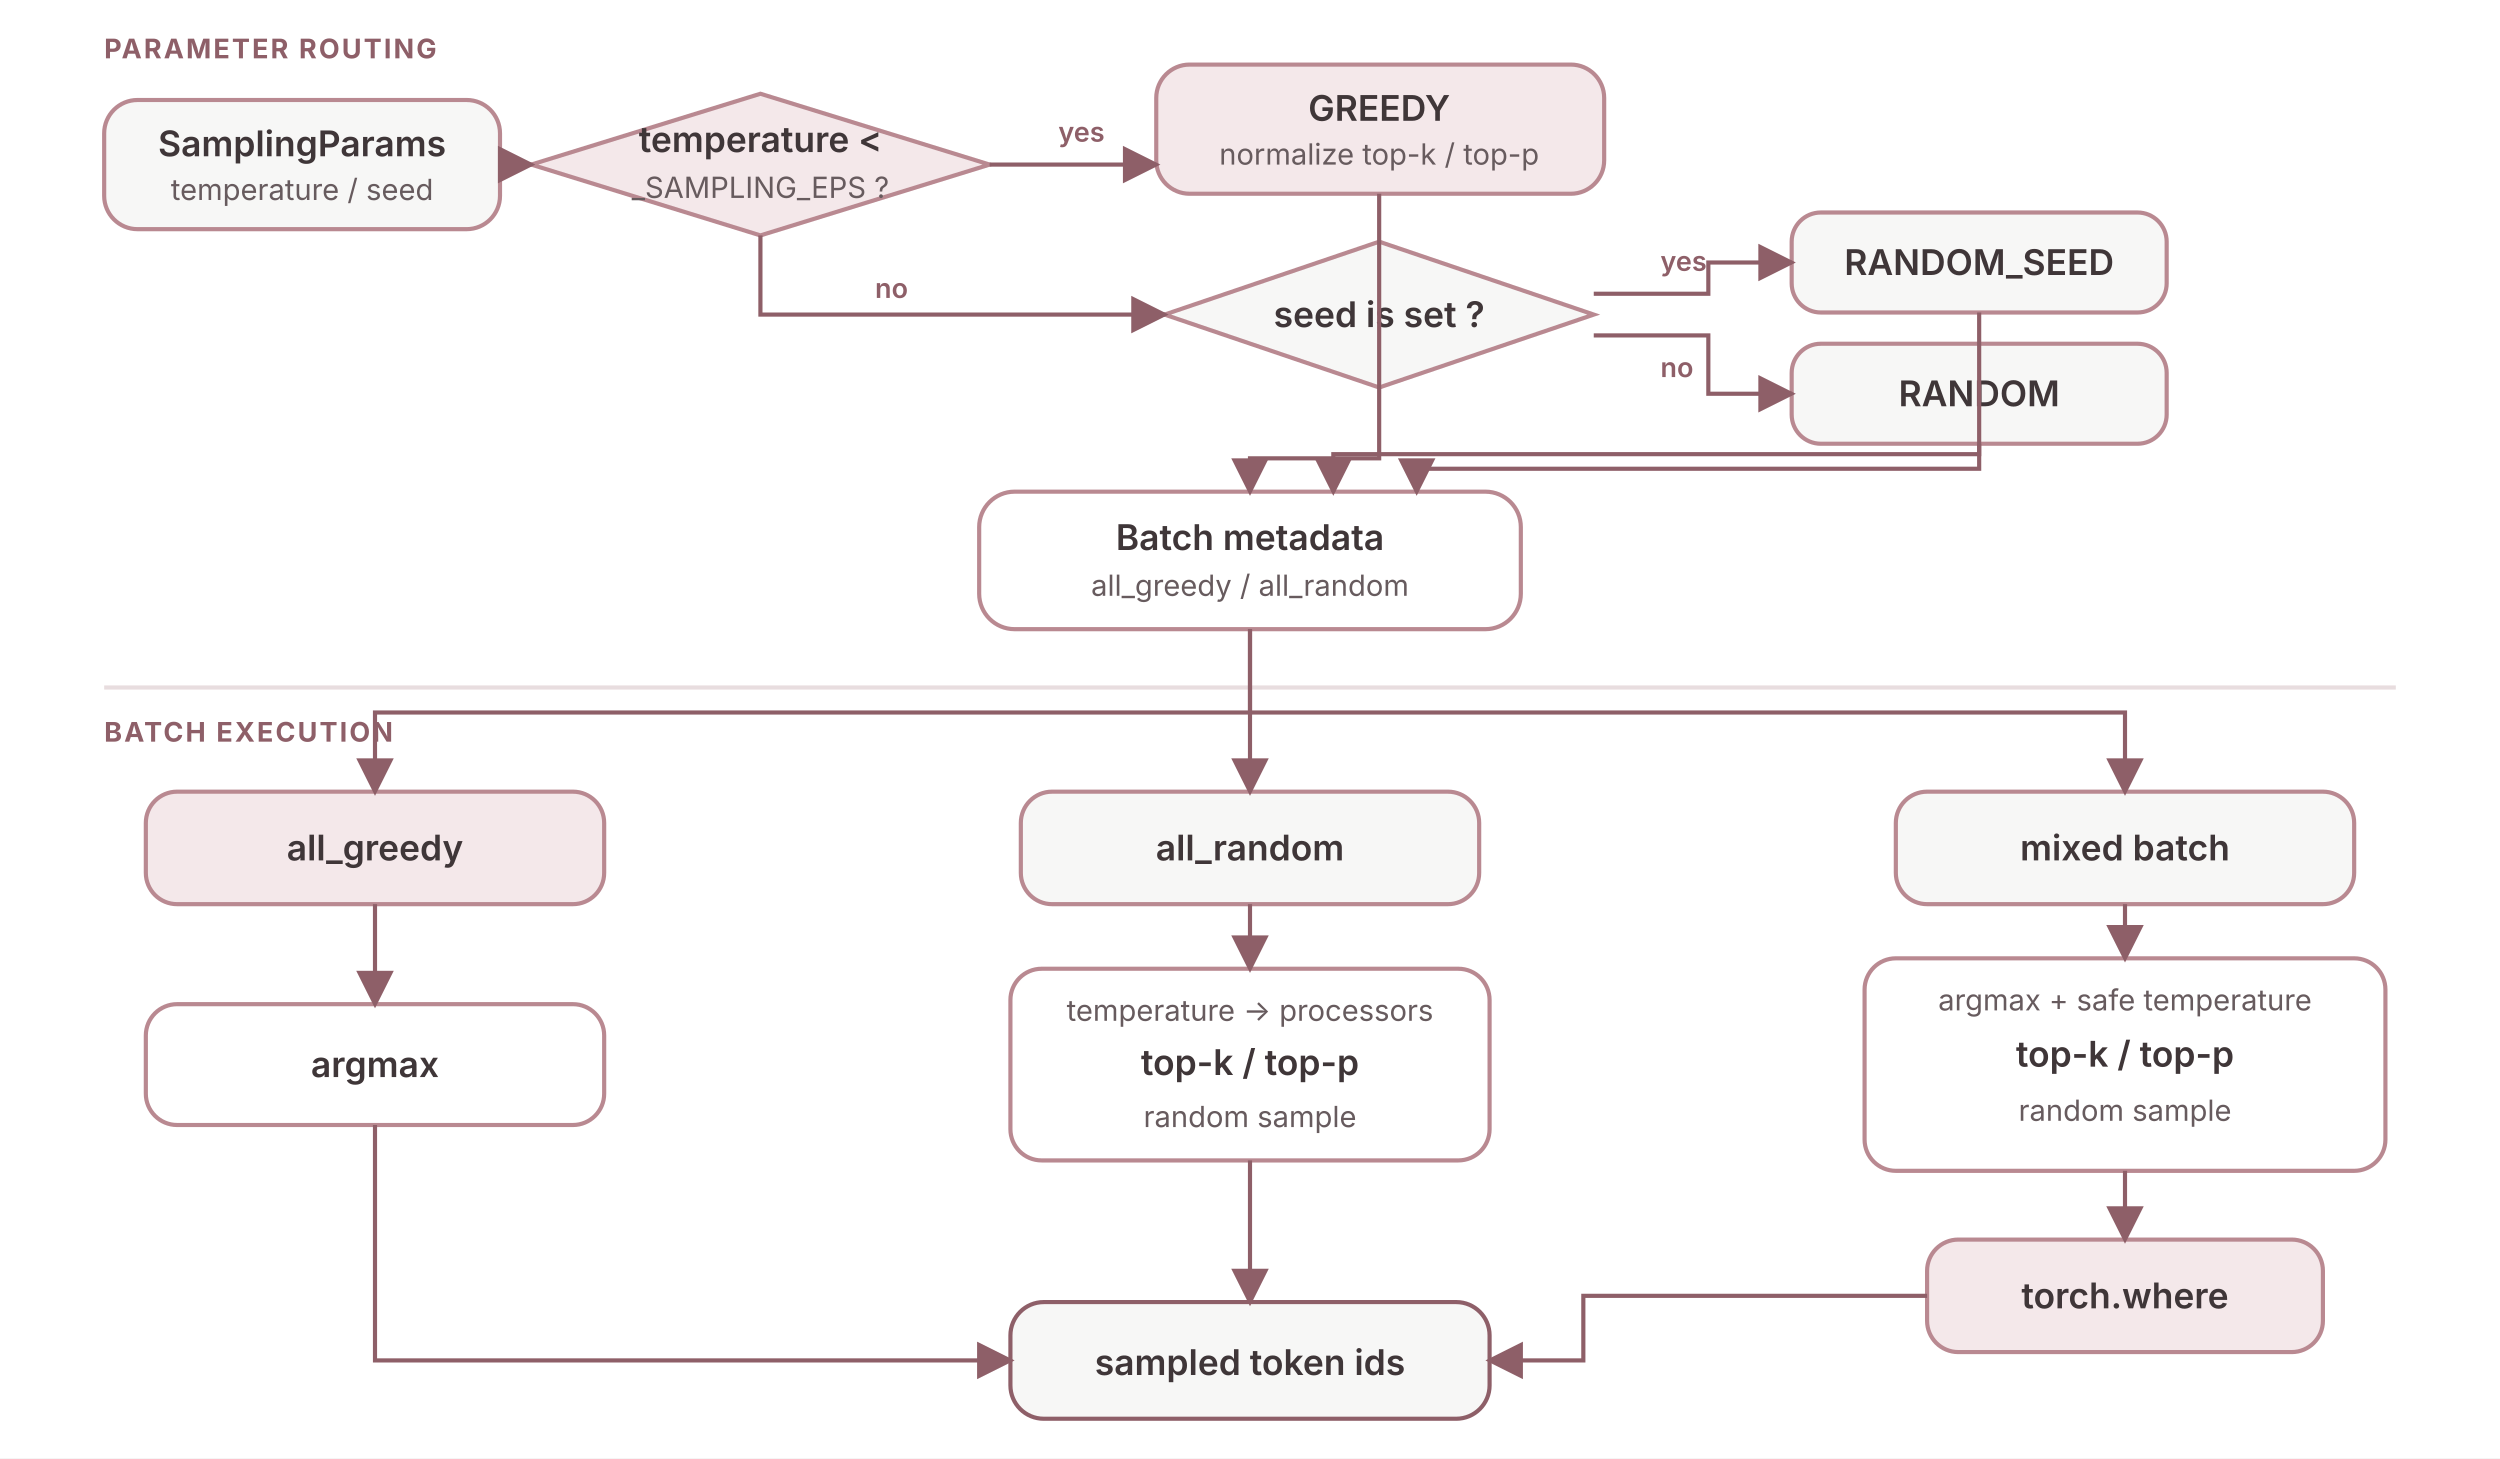
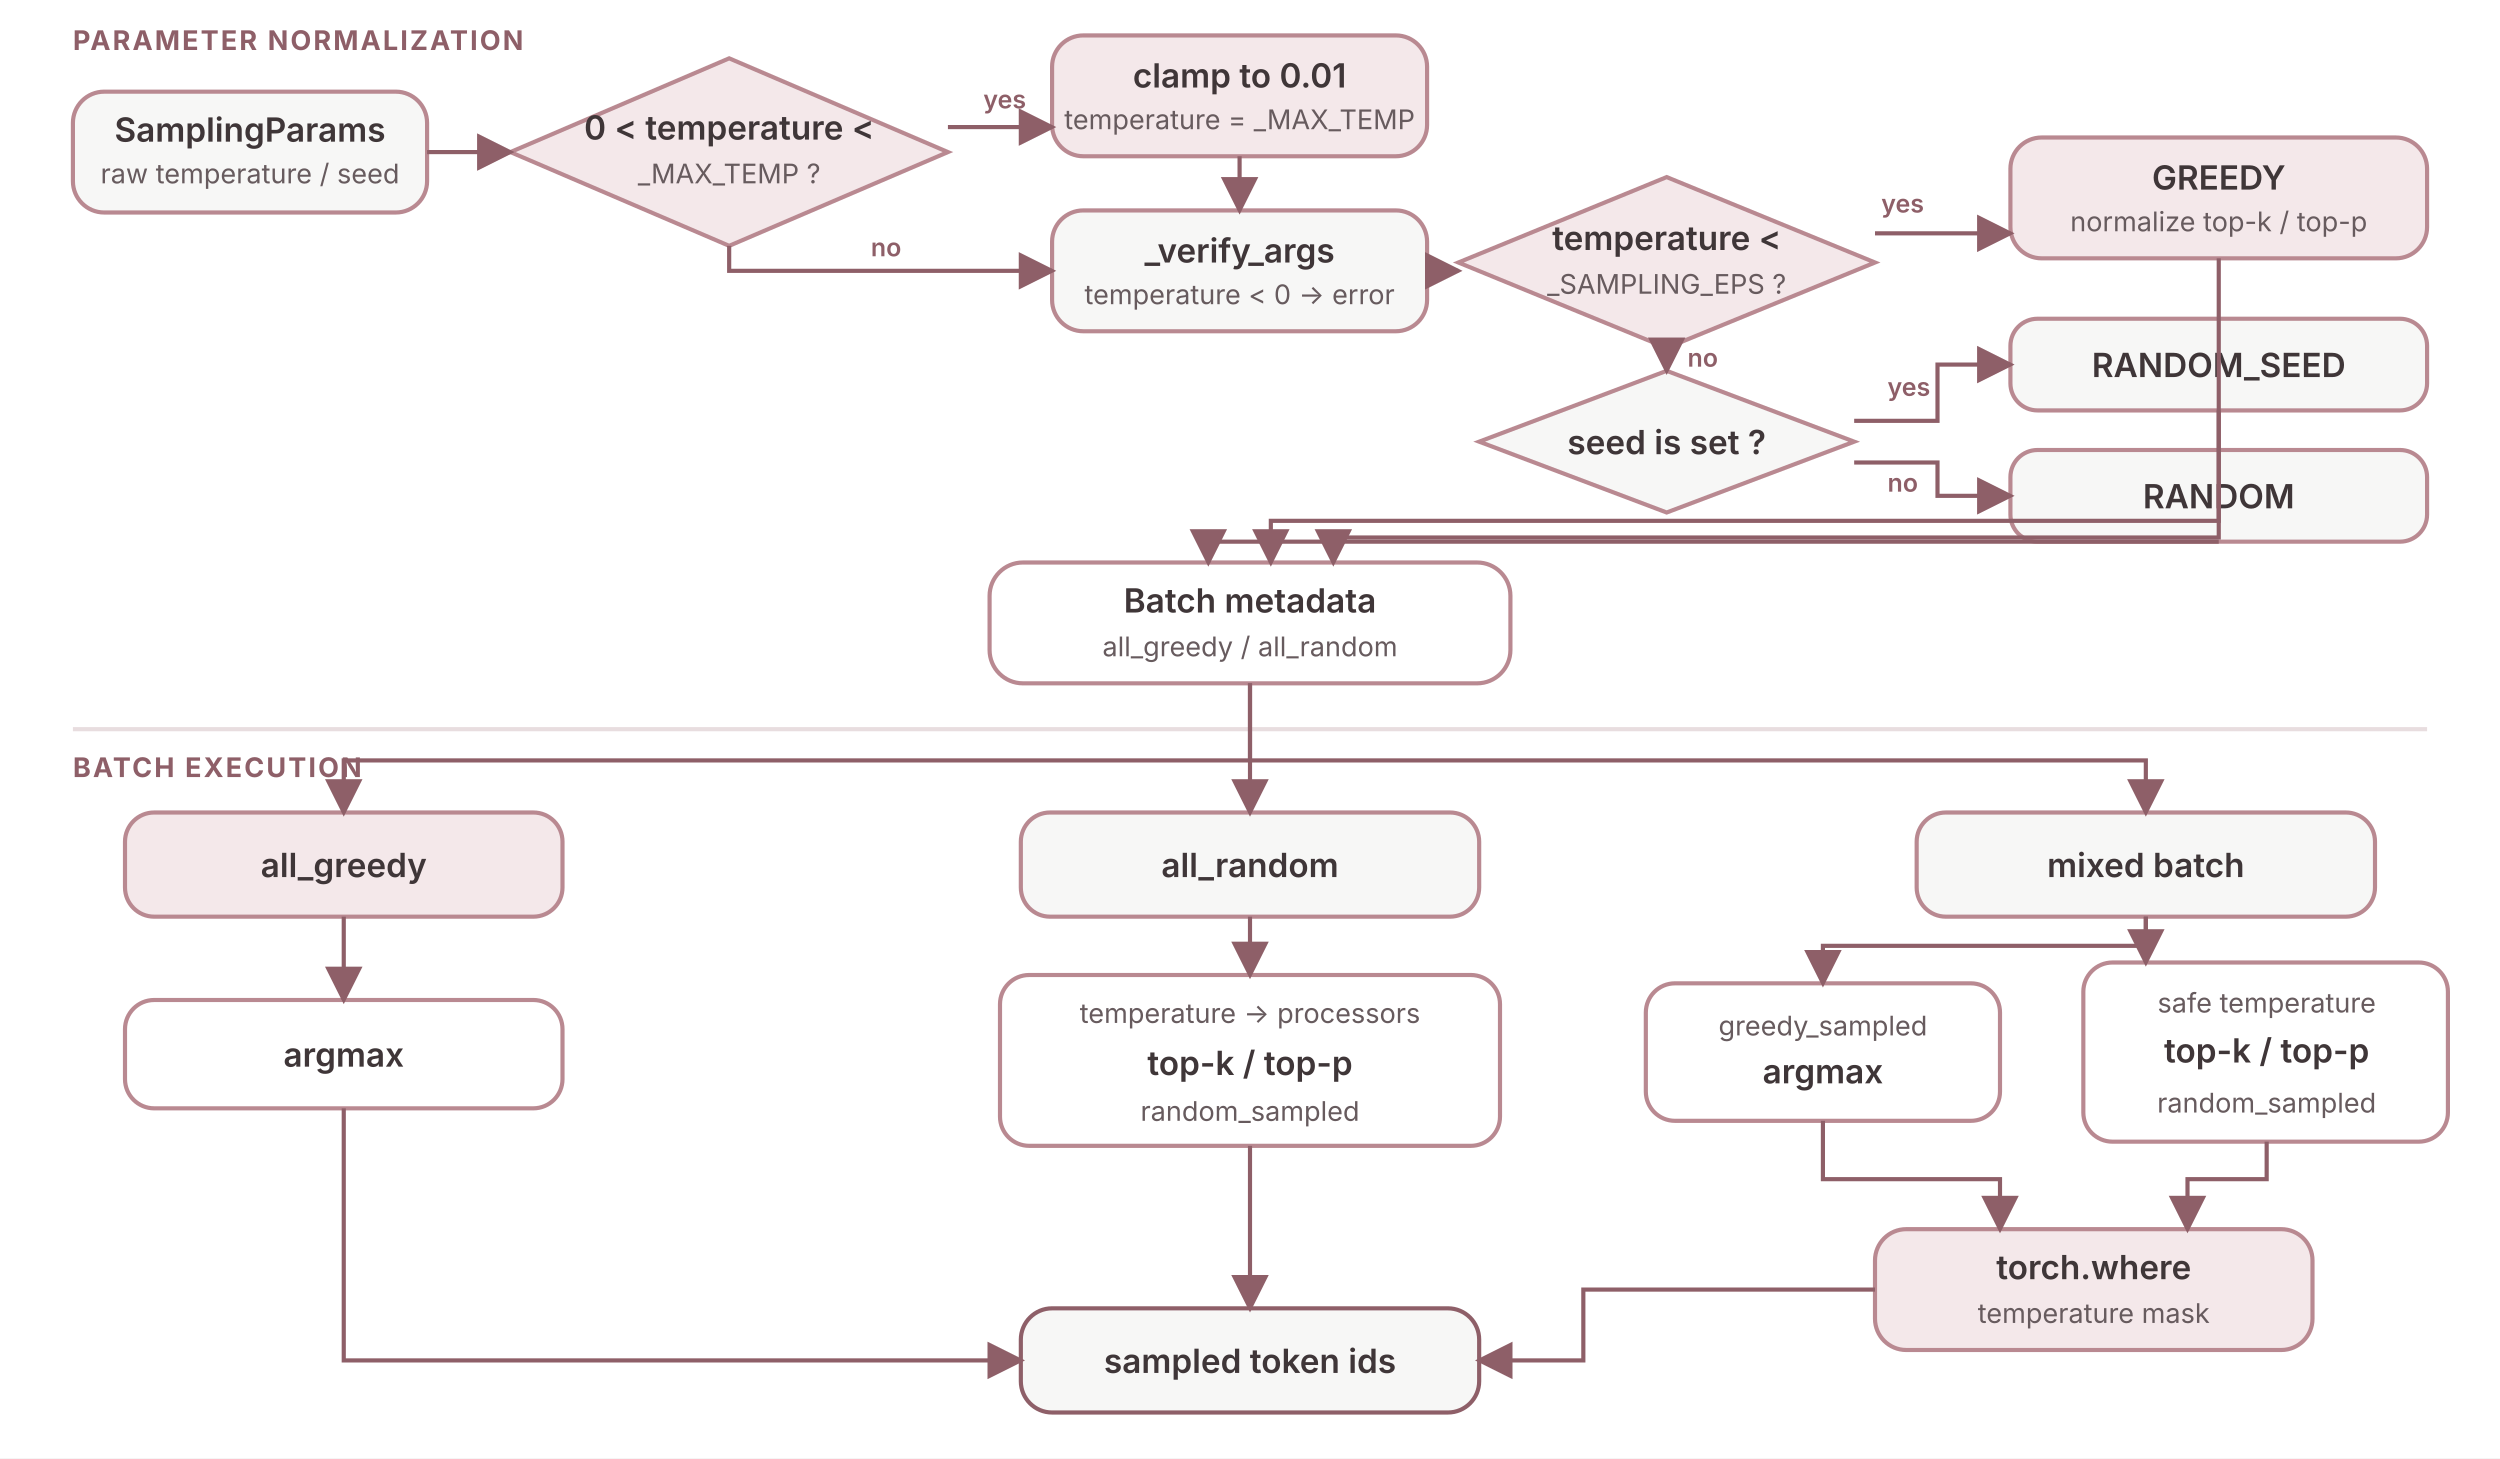
<svg xmlns="http://www.w3.org/2000/svg" viewBox="0 0 1200 700" role="img" aria-labelledby="title desc">
  <defs>
    <marker id="arrow" markerWidth="9" markerHeight="9" refX="8" refY="4.5" orient="auto" markerUnits="strokeWidth">
      <path d="M0,0 L9,4.5 L0,9 Z" fill="#8e5f68" />
    </marker>
    <style>
      .node { fill: #f7f7f6; stroke: #b98991; stroke-width: 2; }
      .accent { fill: #f4e8ea; stroke: #b98991; stroke-width: 2; }
      .paper { fill: #fff; stroke: #b98991; stroke-width: 2; }
      .edge { fill: none; stroke: #8e5f68; stroke-width: 2; marker-end: url(#arrow); }
-       .label { fill: #3f3638; font: 600 17px Inter, "Noto Sans SC", sans-serif; text-anchor: middle; }
-       .small { fill: #675b5e; font: 14px Inter, "Noto Sans SC", sans-serif; text-anchor: middle; }
-       .edge-label { fill: #8e5f68; font: 600 13px Inter, sans-serif; }
-       .lane { fill: #8e5f68; font: 700 13px Inter, sans-serif; letter-spacing: 1px; text-transform: uppercase; }
+       .label { fill: #3f3638; font: 600 16px Inter, "Noto Sans SC", sans-serif; text-anchor: middle; }
+       .small { fill: #675b5e; font: 13px Inter, "Noto Sans SC", sans-serif; text-anchor: middle; }
+       .edge-label { fill: #8e5f68; font: 600 12px Inter, sans-serif; }
+       .lane { fill: #8e5f68; font: 700 13px Inter, sans-serif; letter-spacing: 1px; }
    </style>
  </defs>
  <rect width="1200" height="700" fill="#fff" />
-   <text x="50" y="28" class="lane">PARAMETER ROUTING</text>
-   <rect x="50" y="48" width="190" height="62" rx="16" class="node" />
-   <text x="145" y="75" class="label">SamplingParams</text>
-   <text x="145" y="96" class="small">temperature / seed</text>
-   <path d="M365 45 L475 79 L365 113 L255 79 Z" class="accent" />
-   <text x="365" y="73" class="label">temperature &lt;</text>
-   <text x="365" y="95" class="small">_SAMPLING_EPS ?</text>
-   <rect x="555" y="31" width="215" height="62" rx="16" class="accent" />
-   <text x="662" y="58" class="label">GREEDY</text>
-   <text x="662" y="79" class="small">normalize top-k / top-p</text>
-   <path d="M662 116 L765 151 L662 186 L559 151 Z" class="node" />
-   <text x="662" y="157" class="label">seed is set ?</text>
-   <rect x="860" y="102" width="180" height="48" rx="14" class="node" />
-   <text x="950" y="132" class="label">RANDOM_SEED</text>
-   <rect x="860" y="165" width="180" height="48" rx="14" class="node" />
-   <text x="950" y="195" class="label">RANDOM</text>
-   <path d="M240 79 H255" class="edge" />
-   <path d="M475 79 H555" class="edge" />
-   <text x="508" y="68" class="edge-label">yes</text>
-   <path d="M365 113 V151 H559" class="edge" />
-   <text x="420" y="143" class="edge-label">no</text>
-   <path d="M765 141 H820 V126 H860" class="edge" />
-   <text x="797" y="130" class="edge-label">yes</text>
-   <path d="M765 161 H820 V189 H860" class="edge" />
-   <text x="797" y="181" class="edge-label">no</text>
-   <rect x="470" y="236" width="260" height="66" rx="17" class="paper" />
-   <text x="600" y="264" class="label">Batch metadata</text>
-   <text x="600" y="286" class="small">all_greedy / all_random</text>
-   <path d="M662 93 V220 H600 V236" class="edge" />
-   <path d="M950 150 V218 H640 V236" class="edge" />
-   <path d="M950 213 V225 H680 V236" class="edge" />
-   <line x1="50" y1="330" x2="1150" y2="330" stroke="#e8dddf" stroke-width="2" />
-   <text x="50" y="356" class="lane">BATCH EXECUTION</text>
-   <rect x="70" y="380" width="220" height="54" rx="15" class="accent" />
-   <text x="180" y="413" class="label">all_greedy</text>
-   <rect x="490" y="380" width="220" height="54" rx="15" class="node" />
-   <text x="600" y="413" class="label">all_random</text>
-   <rect x="910" y="380" width="220" height="54" rx="15" class="node" />
-   <text x="1020" y="413" class="label">mixed batch</text>
-   <path d="M600 302 V342 H180 V380" class="edge" />
-   <path d="M600 302 V380" class="edge" />
-   <path d="M600 342 H1020 V380" class="edge" />
-   <rect x="70" y="482" width="220" height="58" rx="15" class="paper" />
-   <text x="180" y="517" class="label">argmax</text>
-   <rect x="485" y="465" width="230" height="92" rx="15" class="paper" />
-   <text x="600" y="490" class="small">temperature → processors</text>
+   <text x="35" y="24" class="lane">PARAMETER NORMALIZATION</text>
+   <rect x="35" y="44" width="170" height="58" rx="15" class="node" />
+   <text x="120" y="68" class="label">SamplingParams</text>
+   <text x="120" y="88" class="small">raw temperature / seed</text>
+   <path d="M245 28 L350 73 L245 118 L140 73 Z" class="accent" transform="translate(105 0)" />
+   <text x="350" y="67" class="label">0 &lt; temperature &lt;</text>
+   <text x="350" y="88" class="small">_MAX_TEMP ?</text>
+   <rect x="505" y="17" width="180" height="58" rx="15" class="accent" />
+   <text x="595" y="42" class="label">clamp to 0.01</text>
+   <text x="595" y="62" class="small">temperature = _MAX_TEMP</text>
+   <rect x="505" y="101" width="180" height="58" rx="15" class="node" />
+   <text x="595" y="126" class="label">_verify_args</text>
+   <text x="595" y="146" class="small">temperature &lt; 0 → error</text>
+   <path d="M800 85 L900 126 L800 167 L700 126 Z" class="accent" />
+   <text x="800" y="120" class="label">temperature &lt;</text>
+   <text x="800" y="141" class="small">_SAMPLING_EPS ?</text>
+   <rect x="965" y="66" width="200" height="58" rx="15" class="accent" />
+   <text x="1065" y="91" class="label">GREEDY</text>
+   <text x="1065" y="111" class="small">normalize top-k / top-p</text>
+   <path d="M800 178 L890 212 L800 246 L710 212 Z" class="node" />
+   <text x="800" y="218" class="label">seed is set ?</text>
+   <rect x="965" y="153" width="200" height="44" rx="13" class="node" />
+   <text x="1065" y="181" class="label">RANDOM_SEED</text>
+   <rect x="965" y="216" width="200" height="44" rx="13" class="node" />
+   <text x="1065" y="244" class="label">RANDOM</text>
+   <path d="M205 73 H245" class="edge" />
+   <path d="M455 61 H505" class="edge" />
+   <text x="472" y="52" class="edge-label">yes</text>
+   <path d="M350 118 V130 H505" class="edge" />
+   <text x="418" y="123" class="edge-label">no</text>
+   <path d="M595 75 V101" class="edge" />
+   <path d="M685 130 H700" class="edge" />
+   <path d="M900 112 H965" class="edge" />
+   <text x="903" y="102" class="edge-label">yes</text>
+   <path d="M800 167 V178" class="edge" />
+   <text x="810" y="176" class="edge-label">no</text>
+   <path d="M890 202 H930 V175 H965" class="edge" />
+   <text x="906" y="190" class="edge-label">yes</text>
+   <path d="M890 222 H930 V238 H965" class="edge" />
+   <text x="906" y="236" class="edge-label">no</text>
+   <rect x="475" y="270" width="250" height="58" rx="16" class="paper" />
+   <text x="600" y="294" class="label">Batch metadata</text>
+   <text x="600" y="315" class="small">all_greedy / all_random</text>
+   <path d="M1065 124 V258 H640 V270" class="edge" />
+   <path d="M1065 197 V250 H610 V270" class="edge" />
+   <path d="M1065 260 H580 V270" class="edge" />
+   <line x1="35" y1="350" x2="1165" y2="350" stroke="#e8dddf" stroke-width="2" />
+   <text x="35" y="373" class="lane">BATCH EXECUTION</text>
+   <rect x="60" y="390" width="210" height="50" rx="14" class="accent" />
+   <text x="165" y="421" class="label">all_greedy</text>
+   <rect x="490" y="390" width="220" height="50" rx="14" class="node" />
+   <text x="600" y="421" class="label">all_random</text>
+   <rect x="920" y="390" width="220" height="50" rx="14" class="node" />
+   <text x="1030" y="421" class="label">mixed batch</text>
+   <path d="M600 328 V365 H165 V390" class="edge" />
+   <path d="M600 328 V390" class="edge" />
+   <path d="M600 365 H1030 V390" class="edge" />
+   <rect x="60" y="480" width="210" height="52" rx="14" class="paper" />
+   <text x="165" y="512" class="label">argmax</text>
+   <path d="M165 440 V480" class="edge" />
+   <rect x="480" y="468" width="240" height="82" rx="14" class="paper" />
+   <text x="600" y="491" class="small">temperature → processors</text>
  <text x="600" y="516" class="label">top-k / top-p</text>
-   <text x="600" y="541" class="small">random sample</text>
-   <rect x="895" y="460" width="250" height="102" rx="15" class="paper" />
-   <text x="1020" y="485" class="small">argmax + safe temperature</text>
-   <text x="1020" y="512" class="label">top-k / top-p</text>
-   <text x="1020" y="538" class="small">random sample</text>
-   <path d="M180 434 V482" class="edge" />
-   <path d="M600 434 V465" class="edge" />
-   <path d="M1020 434 V460" class="edge" />
-   <rect x="925" y="595" width="190" height="54" rx="15" class="accent" />
-   <text x="1020" y="628" class="label">torch.where</text>
-   <path d="M1020 562 V595" class="edge" />
-   <rect x="485" y="625" width="230" height="56" rx="16" fill="#f7f7f6" stroke="#8e5f68" stroke-width="2" />
-   <text x="600" y="660" class="label">sampled token ids</text>
-   <path d="M180 540 V653 H485" class="edge" />
-   <path d="M600 557 V625" class="edge" />
-   <path d="M925 622 H760 V653 H715" class="edge" />
+   <text x="600" y="538" class="small">random_sampled</text>
+   <path d="M600 440 V468" class="edge" />
+   <rect x="790" y="472" width="170" height="66" rx="14" class="paper" />
+   <text x="875" y="497" class="small">greedy_sampled</text>
+   <text x="875" y="520" class="label">argmax</text>
+   <rect x="1000" y="462" width="175" height="86" rx="14" class="paper" />
+   <text x="1088" y="486" class="small">safe temperature</text>
+   <text x="1088" y="510" class="label">top-k / top-p</text>
+   <text x="1088" y="534" class="small">random_sampled</text>
+   <path d="M1030 440 V454 H875 V472" class="edge" />
+   <path d="M1030 440 V462" class="edge" />
+   <rect x="900" y="590" width="210" height="58" rx="15" class="accent" />
+   <text x="1005" y="614" class="label">torch.where</text>
+   <text x="1005" y="635" class="small">temperature mask</text>
+   <path d="M875 538 V566 H960 V590" class="edge" />
+   <path d="M1088 548 V566 H1050 V590" class="edge" />
+   <rect x="490" y="628" width="220" height="50" rx="15" fill="#f7f7f6" stroke="#8e5f68" stroke-width="2" />
+   <text x="600" y="659" class="label">sampled token ids</text>
+   <path d="M165 532 V653 H490" class="edge" />
+   <path d="M600 550 V628" class="edge" />
+   <path d="M900 619 H760 V653 H710" class="edge" />
</svg>
